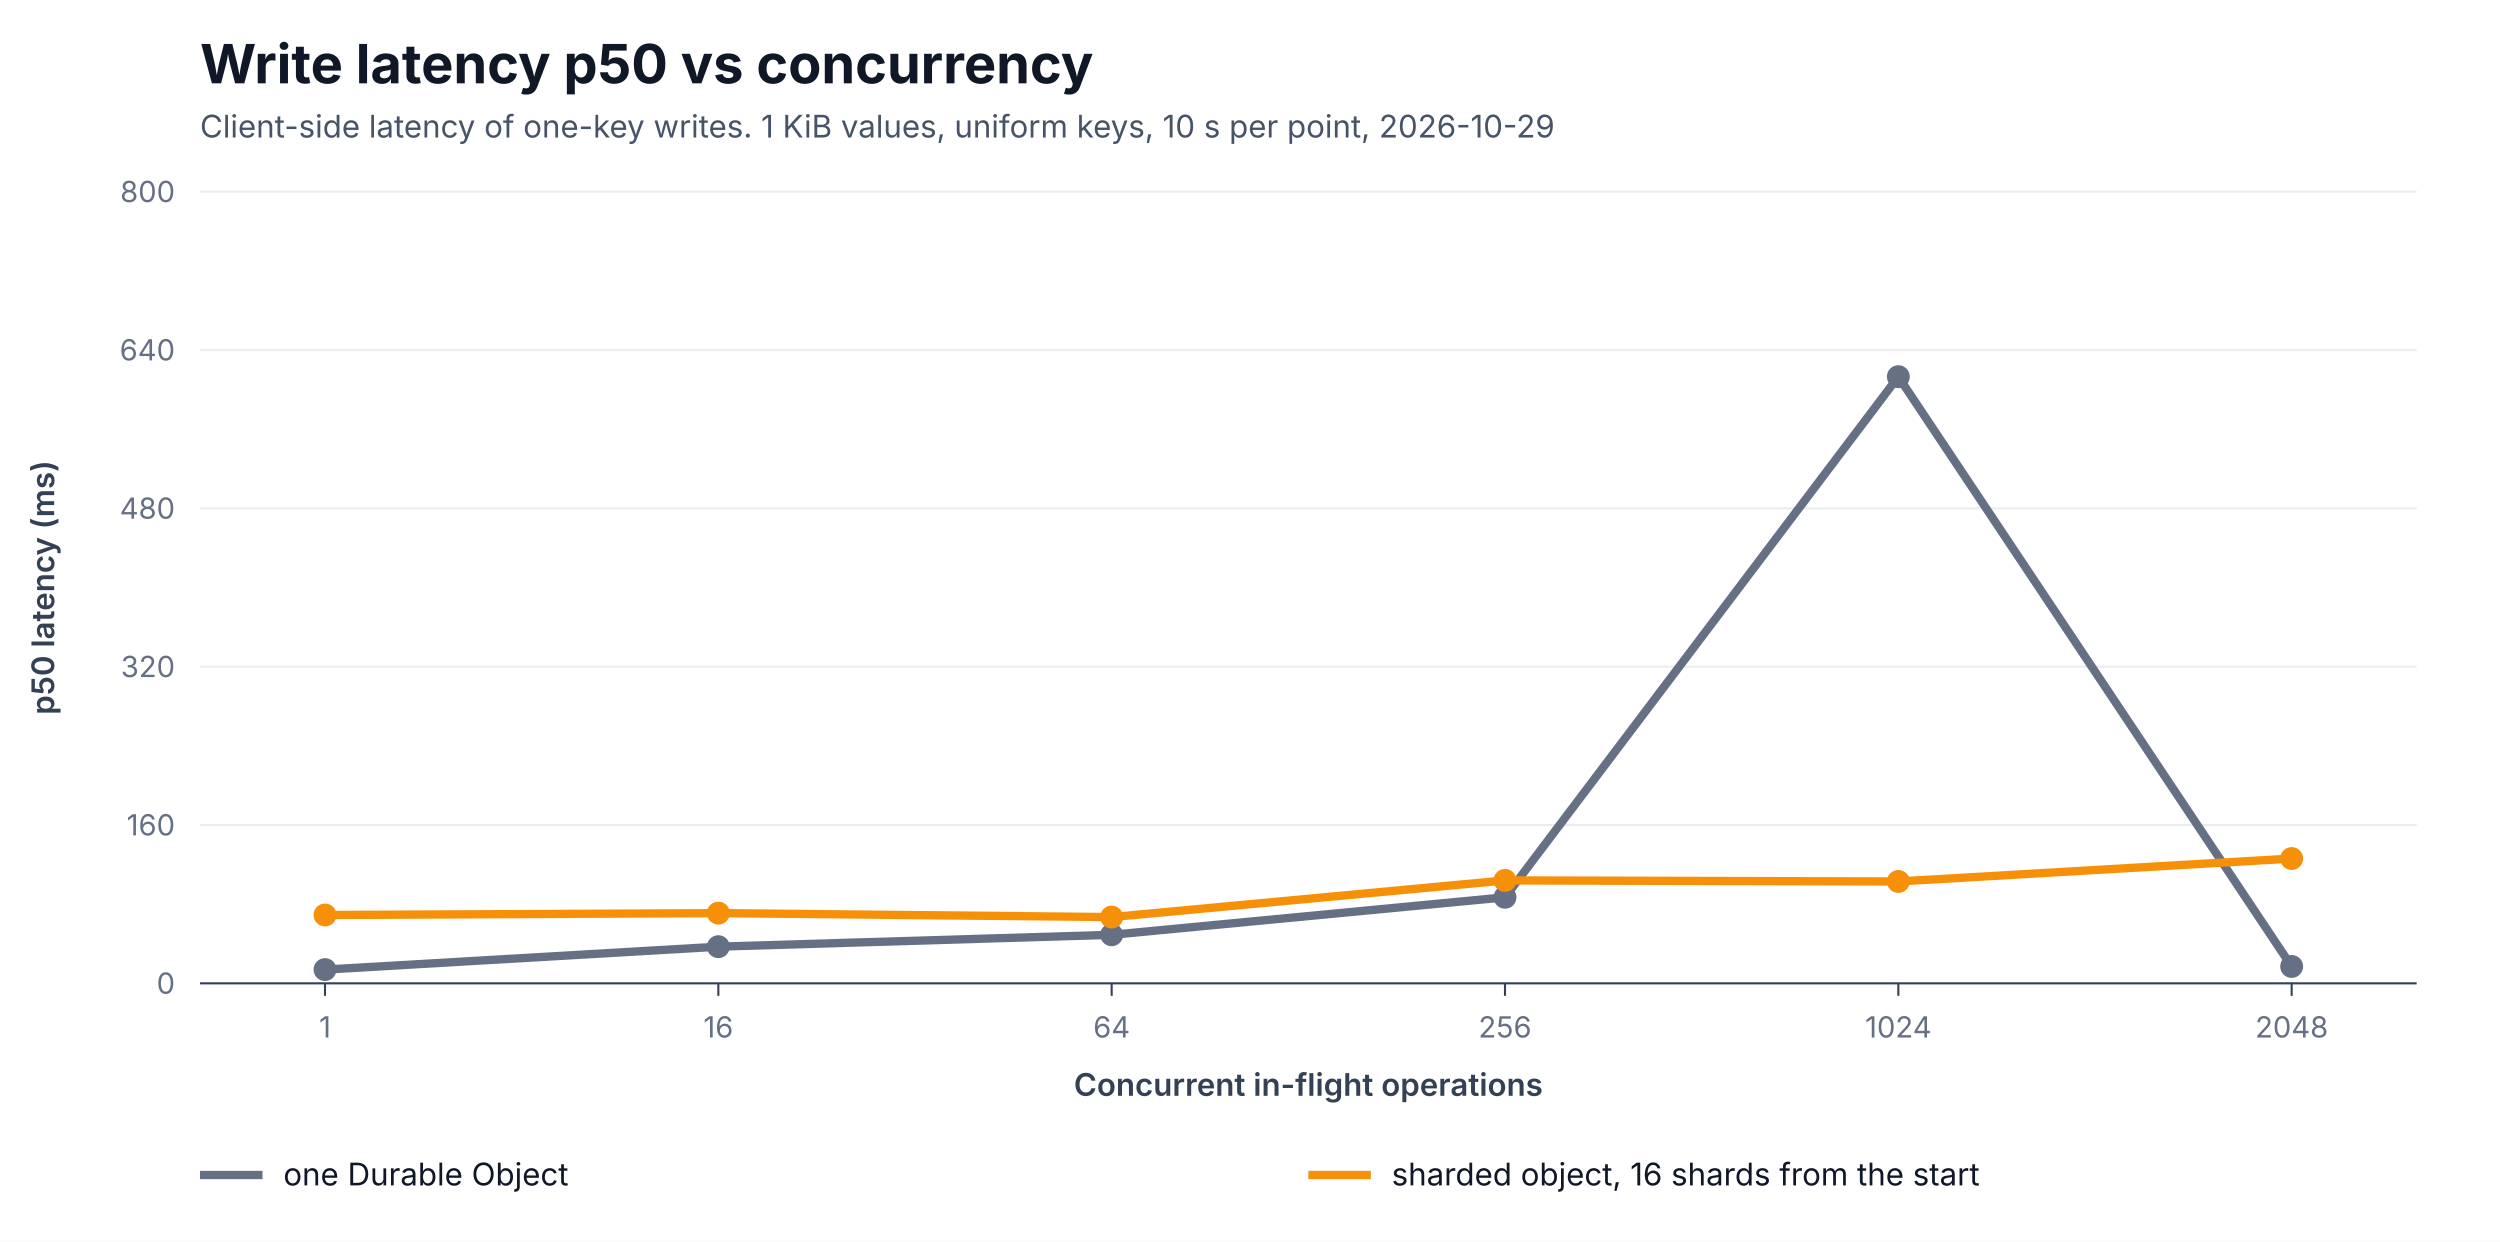
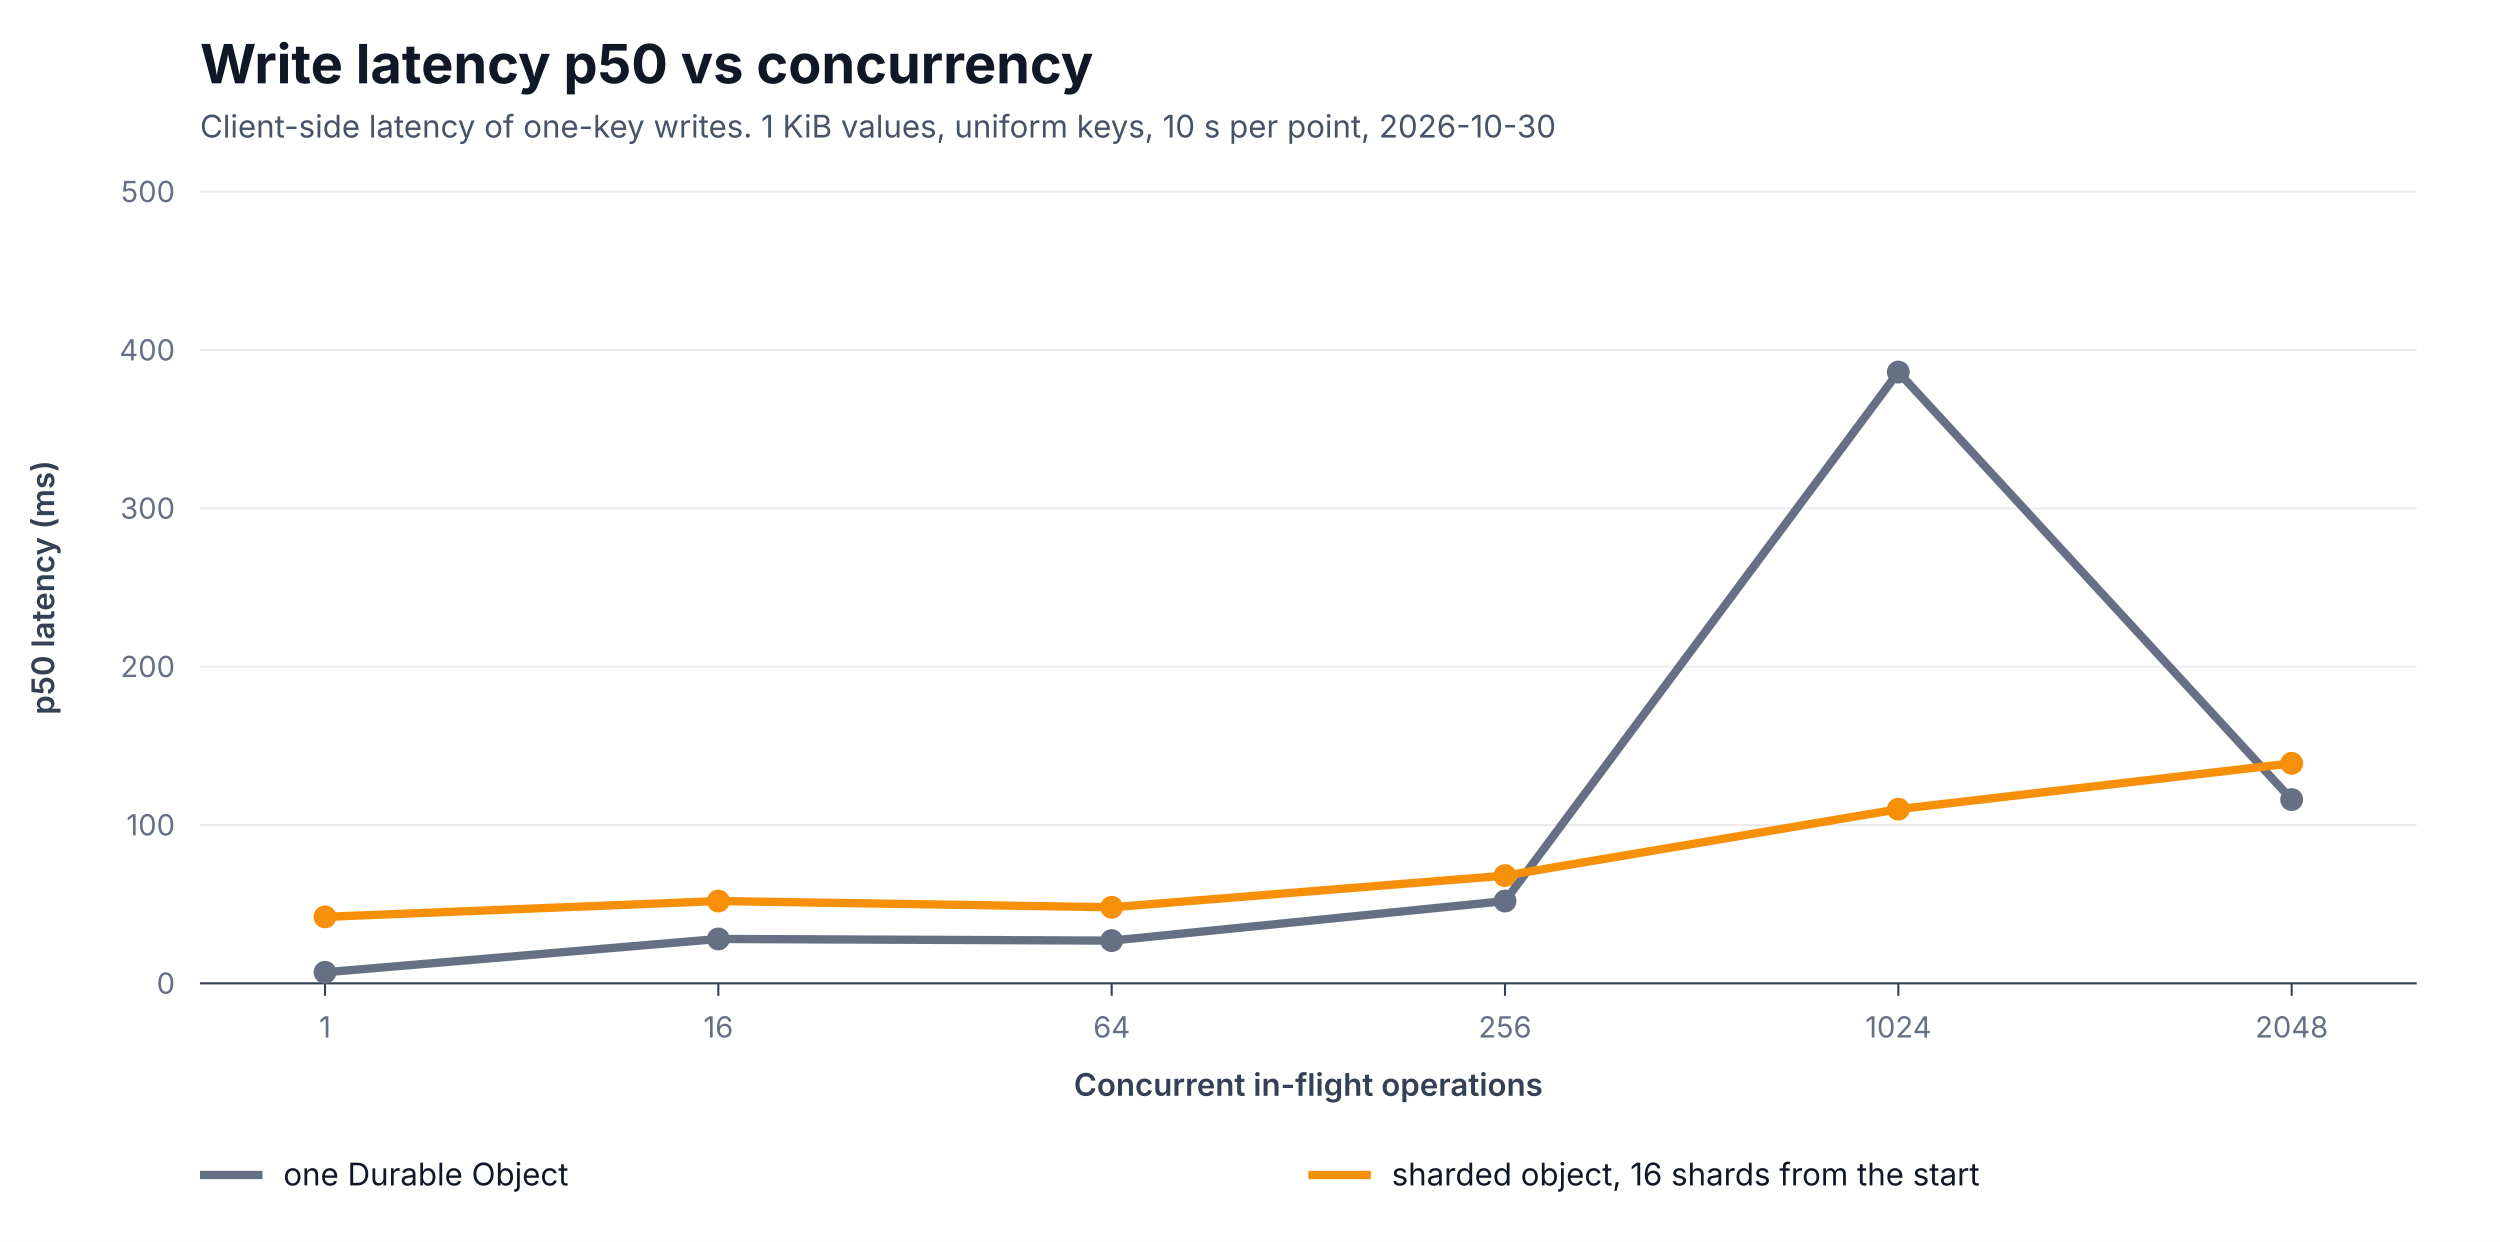
<svg xmlns="http://www.w3.org/2000/svg" width="1200" height="596" viewBox="0 0 1200 596">
  <style>text{font-family:Inter,ui-sans-serif,system-ui,-apple-system,sans-serif;fill:#101828}.title{font-size:26px;font-weight:700}.sub{font-size:15px;fill:#475467}.tick{font-size:14px;fill:#667085}.label{font-size:15px;font-weight:600;fill:#344054}.legend{font-size:15px}.grid{stroke:#eaecf0}.axisline{stroke:#344054}</style>
  <rect width="1200" height="596" fill="#fff" />
  <text x="96" y="40" class="title">Write latency p50 vs concurrency</text>
-   <text x="96" y="66" class="sub">Client-side latency of one-key writes. 1 KiB values, uniform keys, 10 s per point, 2026-10-29</text>
+   <text x="96" y="66" class="sub">Client-side latency of one-key writes. 1 KiB values, uniform keys, 10 s per point, 2026-10-30</text>
  <line x1="96" x2="1160" y1="472" y2="472" class="grid" />
  <text x="84" y="477" text-anchor="end" class="tick">0</text>
  <line x1="96" x2="1160" y1="396" y2="396" class="grid" />
-   <text x="84" y="401" text-anchor="end" class="tick">160</text>
+   <text x="84" y="401" text-anchor="end" class="tick">100</text>
  <line x1="96" x2="1160" y1="320" y2="320" class="grid" />
-   <text x="84" y="325" text-anchor="end" class="tick">320</text>
+   <text x="84" y="325" text-anchor="end" class="tick">200</text>
  <line x1="96" x2="1160" y1="244" y2="244" class="grid" />
-   <text x="84" y="249" text-anchor="end" class="tick">480</text>
+   <text x="84" y="249" text-anchor="end" class="tick">300</text>
  <line x1="96" x2="1160" y1="168" y2="168" class="grid" />
-   <text x="84" y="173" text-anchor="end" class="tick">640</text>
+   <text x="84" y="173" text-anchor="end" class="tick">400</text>
  <line x1="96" x2="1160" y1="92" y2="92" class="grid" />
-   <text x="84" y="97" text-anchor="end" class="tick">800</text>
+   <text x="84" y="97" text-anchor="end" class="tick">500</text>
  <line x1="96" x2="1160" y1="472" y2="472" class="axisline" />
  <line x1="156" x2="156" y1="472" y2="478" class="axisline" />
  <text x="156" y="498" text-anchor="middle" class="tick">1</text>
  <line x1="344.8" x2="344.8" y1="472" y2="478" class="axisline" />
  <text x="344.8" y="498" text-anchor="middle" class="tick">16</text>
  <line x1="533.6" x2="533.6" y1="472" y2="478" class="axisline" />
  <text x="533.6" y="498" text-anchor="middle" class="tick">64</text>
  <line x1="722.4" x2="722.4" y1="472" y2="478" class="axisline" />
  <text x="722.4" y="498" text-anchor="middle" class="tick">256</text>
  <line x1="911.2" x2="911.2" y1="472" y2="478" class="axisline" />
  <text x="911.2" y="498" text-anchor="middle" class="tick">1024</text>
  <line x1="1100" x2="1100" y1="472" y2="478" class="axisline" />
  <text x="1100" y="498" text-anchor="middle" class="tick">2048</text>
-   <polyline points="156.0,465.4 344.8,454.4 533.6,448.7 722.4,430.7 911.2,180.8 1100.0,463.9" fill="none" stroke="#667085" stroke-width="4" stroke-linejoin="round" />
-   <circle cx="156.0" cy="465.4" r="5.5" fill="#667085" />
-   <circle cx="344.8" cy="454.4" r="5.5" fill="#667085" />
-   <circle cx="533.6" cy="448.7" r="5.5" fill="#667085" />
-   <circle cx="722.4" cy="430.7" r="5.5" fill="#667085" />
-   <circle cx="911.2" cy="180.8" r="5.5" fill="#667085" />
-   <circle cx="1100.0" cy="463.9" r="5.5" fill="#667085" />
-   <polyline points="156.0,439.2 344.8,438.3 533.6,440.2 722.4,422.6 911.2,423.1 1100.0,412.1" fill="none" stroke="#f79009" stroke-width="4" stroke-linejoin="round" />
-   <circle cx="156.0" cy="439.2" r="5.5" fill="#f79009" />
-   <circle cx="344.8" cy="438.3" r="5.5" fill="#f79009" />
-   <circle cx="533.6" cy="440.2" r="5.5" fill="#f79009" />
-   <circle cx="722.4" cy="422.6" r="5.5" fill="#f79009" />
-   <circle cx="911.2" cy="423.1" r="5.5" fill="#f79009" />
-   <circle cx="1100.0" cy="412.1" r="5.5" fill="#f79009" />
+   <polyline points="156.0,466.7 344.8,450.7 533.6,451.5 722.4,432.5 911.2,178.6 1100.0,383.8" fill="none" stroke="#667085" stroke-width="4" stroke-linejoin="round" />
+   <circle cx="156.0" cy="466.7" r="5.5" fill="#667085" />
+   <circle cx="344.8" cy="450.7" r="5.5" fill="#667085" />
+   <circle cx="533.6" cy="451.5" r="5.5" fill="#667085" />
+   <circle cx="722.4" cy="432.5" r="5.5" fill="#667085" />
+   <circle cx="911.2" cy="178.6" r="5.5" fill="#667085" />
+   <circle cx="1100.0" cy="383.8" r="5.5" fill="#667085" />
+   <polyline points="156.0,440.1 344.8,432.5 533.6,435.5 722.4,420.3 911.2,388.4 1100.0,366.4" fill="none" stroke="#f79009" stroke-width="4" stroke-linejoin="round" />
+   <circle cx="156.0" cy="440.1" r="5.5" fill="#f79009" />
+   <circle cx="344.8" cy="432.5" r="5.5" fill="#f79009" />
+   <circle cx="533.6" cy="435.5" r="5.5" fill="#f79009" />
+   <circle cx="722.4" cy="420.3" r="5.5" fill="#f79009" />
+   <circle cx="911.2" cy="388.4" r="5.5" fill="#f79009" />
+   <circle cx="1100.0" cy="366.4" r="5.5" fill="#f79009" />
  <text x="628" y="526" text-anchor="middle" class="label">Concurrent in-flight operations</text>
  <text transform="translate(26,282) rotate(-90)" text-anchor="middle" class="label">p50 latency (ms)</text>
  <g transform="translate(96,564)">
    <line x1="0" x2="30" y1="0" y2="0" stroke="#667085" stroke-width="4" />
    <text x="40" y="5" class="legend">one Durable Object</text>
  </g>
  <g transform="translate(628,564)">
    <line x1="0" x2="30" y1="0" y2="0" stroke="#f79009" stroke-width="4" />
    <text x="40" y="5" class="legend">sharded object, 16 shards from the start</text>
  </g>
</svg>
